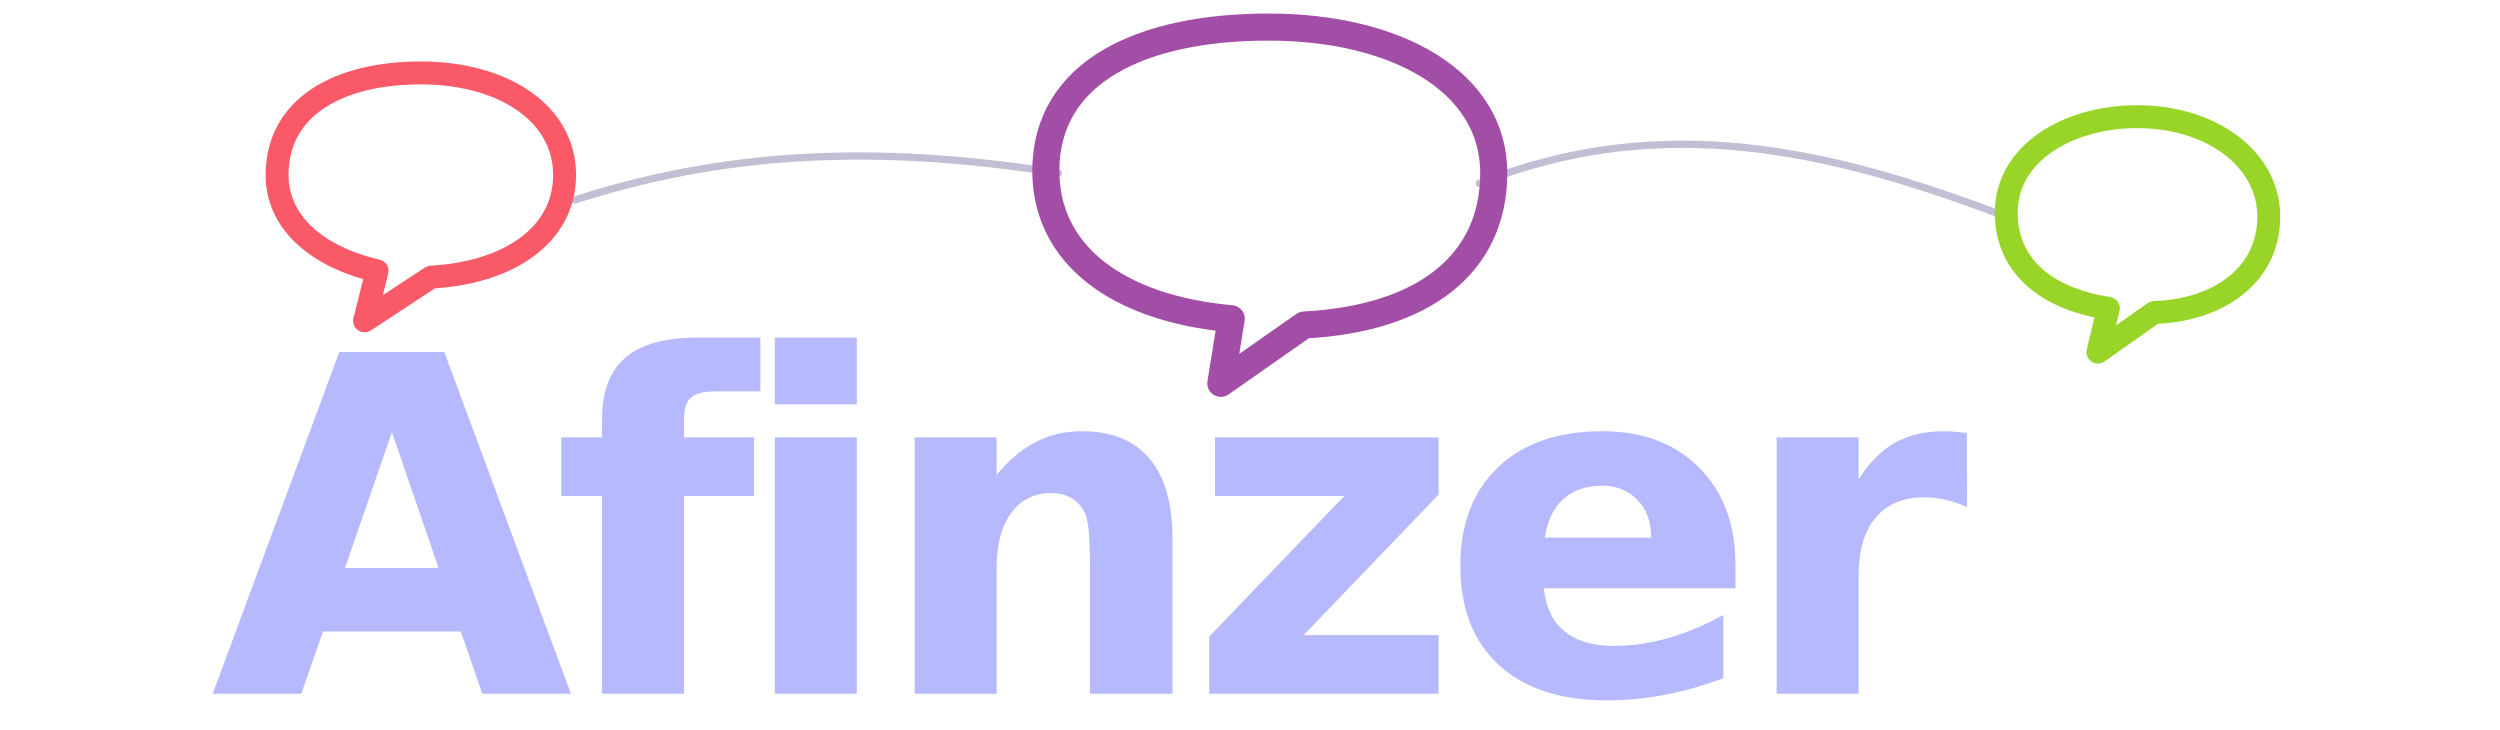
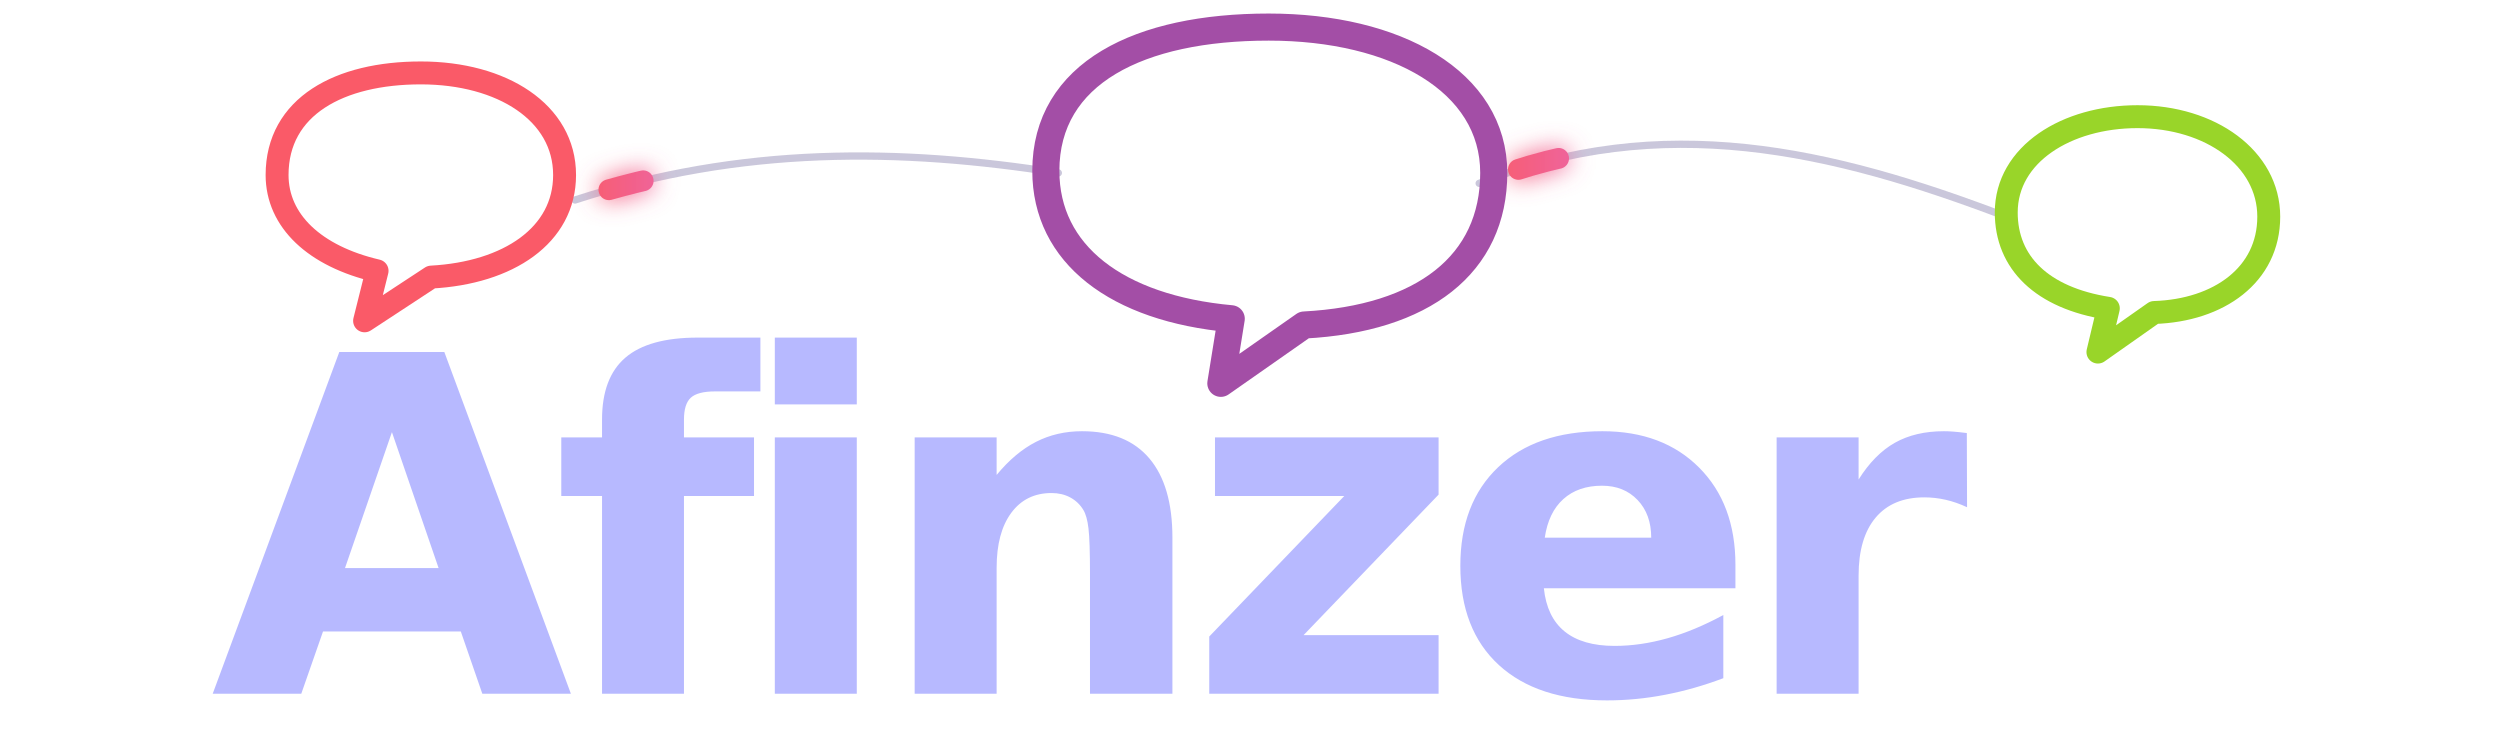
- <svg xmlns="http://www.w3.org/2000/svg" viewBox="0 0 1200 350" role="img" aria-label="Afinzer com três balões de conversa coloridos">
-   <g fill="none" stroke="#AEA9C7" stroke-width="3.5" stroke-linecap="round" opacity=".75">
+ <svg xmlns="http://www.w3.org/2000/svg" viewBox="0 0 1200 350" role="img" aria-label="Afinzer: três balões de conversa em movimento contínuo">
+   <defs>
+     <linearGradient id="energia-afinzer" x1="0" y1="0" x2="1" y2="0">
+       <stop offset="0" stop-color="#FA5A68" />
+       <stop offset=".52" stop-color="#D979FF" />
+       <stop offset="1" stop-color="#99D529" />
+     </linearGradient>
+     <filter id="brilho-afinzer" x="-50%" y="-100%" width="200%" height="300%">
+       <feGaussianBlur in="SourceGraphic" stdDeviation="6" result="brilho" />
+       <feMerge>
+         <feMergeNode in="brilho" />
+         <feMergeNode in="SourceGraphic" />
+       </feMerge>
+     </filter>
+   </defs>
+   <g fill="none" stroke="#AEA9C7" stroke-width="3.5" stroke-linecap="round" opacity=".65">
    <path d="M276 96C356 70 432 71 508 83" />
    <path d="M710 88C798 53 879 72 963 104" />
  </g>
-   <g fill="none" stroke-linejoin="round" stroke-linecap="round">
-     <path d="M133 84C133 51 163 35 202 35C241 35 271 54 271 84C271 113 244 131 207 133L175 154L181 130C151 123 133 106 133 84Z" stroke="#FA5A68" stroke-width="11" />
-     <path d="M502 82C502 35 547 13 609 13C670 13 717 39 717 83C717 127 683 153 626 156L586 184L591 153C536 148 502 122 502 82Z" stroke="#A34EA6" stroke-width="13" />
-     <path d="M963 102C963 74 992 56 1026 56C1061 56 1089 76 1089 104C1089 132 1065 149 1034 150L1007 169L1012 148C980 143 963 126 963 102Z" stroke="#99D529" stroke-width="11" />
+   <g fill="none" stroke="url(#energia-afinzer)" stroke-width="10" stroke-linecap="round" filter="url(#brilho-afinzer)">
+     <path d="M276 96C356 70 432 71 508 83" stroke-dasharray="17 220" stroke-dashoffset="220">
+       <animate attributeName="stroke-dashoffset" values="220;-254" dur="3.2s" repeatCount="indefinite" />
+       <animate attributeName="opacity" values=".08;1;.12" dur="3.2s" repeatCount="indefinite" />
+     </path>
+     <path d="M710 88C798 53 879 72 963 104" stroke-dasharray="20 235" stroke-dashoffset="235">
+       <animate attributeName="stroke-dashoffset" values="235;-275" dur="3.2s" begin="-1.05s" repeatCount="indefinite" />
+       <animate attributeName="opacity" values=".08;1;.12" dur="3.2s" begin="-1.05s" repeatCount="indefinite" />
+     </path>
+   </g>
+   <g transform="translate(202 91)">
+     <g>
+       <animateTransform attributeName="transform" type="scale" values="1;1;1.10;1.02;1;1" keyTimes="0;.08;.18;.29;.40;1" dur="3.2s" repeatCount="indefinite" />
+       <path transform="translate(-202 -91)" d="M133 84C133 51 163 35 202 35C241 35 271 54 271 84C271 113 244 131 207 133L175 154L181 130C151 123 133 106 133 84Z" fill="none" stroke="#FA5A68" stroke-width="11" stroke-linejoin="round" stroke-linecap="round" />
+     </g>
+   </g>
+   <g transform="translate(609 88)">
+     <g>
+       <animateTransform attributeName="transform" type="scale" values="1;1;1.10;1.02;1;1" keyTimes="0;.08;.18;.29;.40;1" dur="3.2s" begin="-1.07s" repeatCount="indefinite" />
+       <path transform="translate(-609 -88)" d="M502 82C502 35 547 13 609 13C670 13 717 39 717 83C717 127 683 153 626 156L586 184L591 153C536 148 502 122 502 82Z" fill="none" stroke="#A34EA6" stroke-width="13" stroke-linejoin="round" stroke-linecap="round" />
+     </g>
+   </g>
+   <g transform="translate(1026 107)">
+     <g>
+       <animateTransform attributeName="transform" type="scale" values="1;1;1.10;1.02;1;1" keyTimes="0;.08;.18;.29;.40;1" dur="3.2s" begin="-2.14s" repeatCount="indefinite" />
+       <path transform="translate(-1026 -107)" d="M963 102C963 74 992 56 1026 56C1061 56 1089 76 1089 104C1089 132 1065 149 1034 150L1007 169L1012 148C980 143 963 126 963 102Z" fill="none" stroke="#99D529" stroke-width="11" stroke-linejoin="round" stroke-linecap="round" />
+     </g>
+   </g>
+   <g fill="none" stroke-linejoin="round" stroke-linecap="round" stroke-width="6">
+     <path d="M374 61L388 75L399 63L411 75" stroke="#FF9BEF" opacity="0">
+       <animate attributeName="opacity" values="0;0;.9;0;0" keyTimes="0;.10;.18;.29;1" dur="3.2s" repeatCount="indefinite" />
+     </path>
+     <path d="M823 55L836 72L847 58L859 74" stroke="#BAFF62" opacity="0">
+       <animate attributeName="opacity" values="0;0;.9;0;0" keyTimes="0;.10;.18;.29;1" dur="3.2s" begin="-1.07s" repeatCount="indefinite" />
+     </path>
  </g>
  <text x="101" y="333" font-family="DejaVu Sans, Arial, sans-serif" font-size="225" font-weight="600" letter-spacing="-10" fill="#B7B9FF">Afinzer</text>
</svg>
